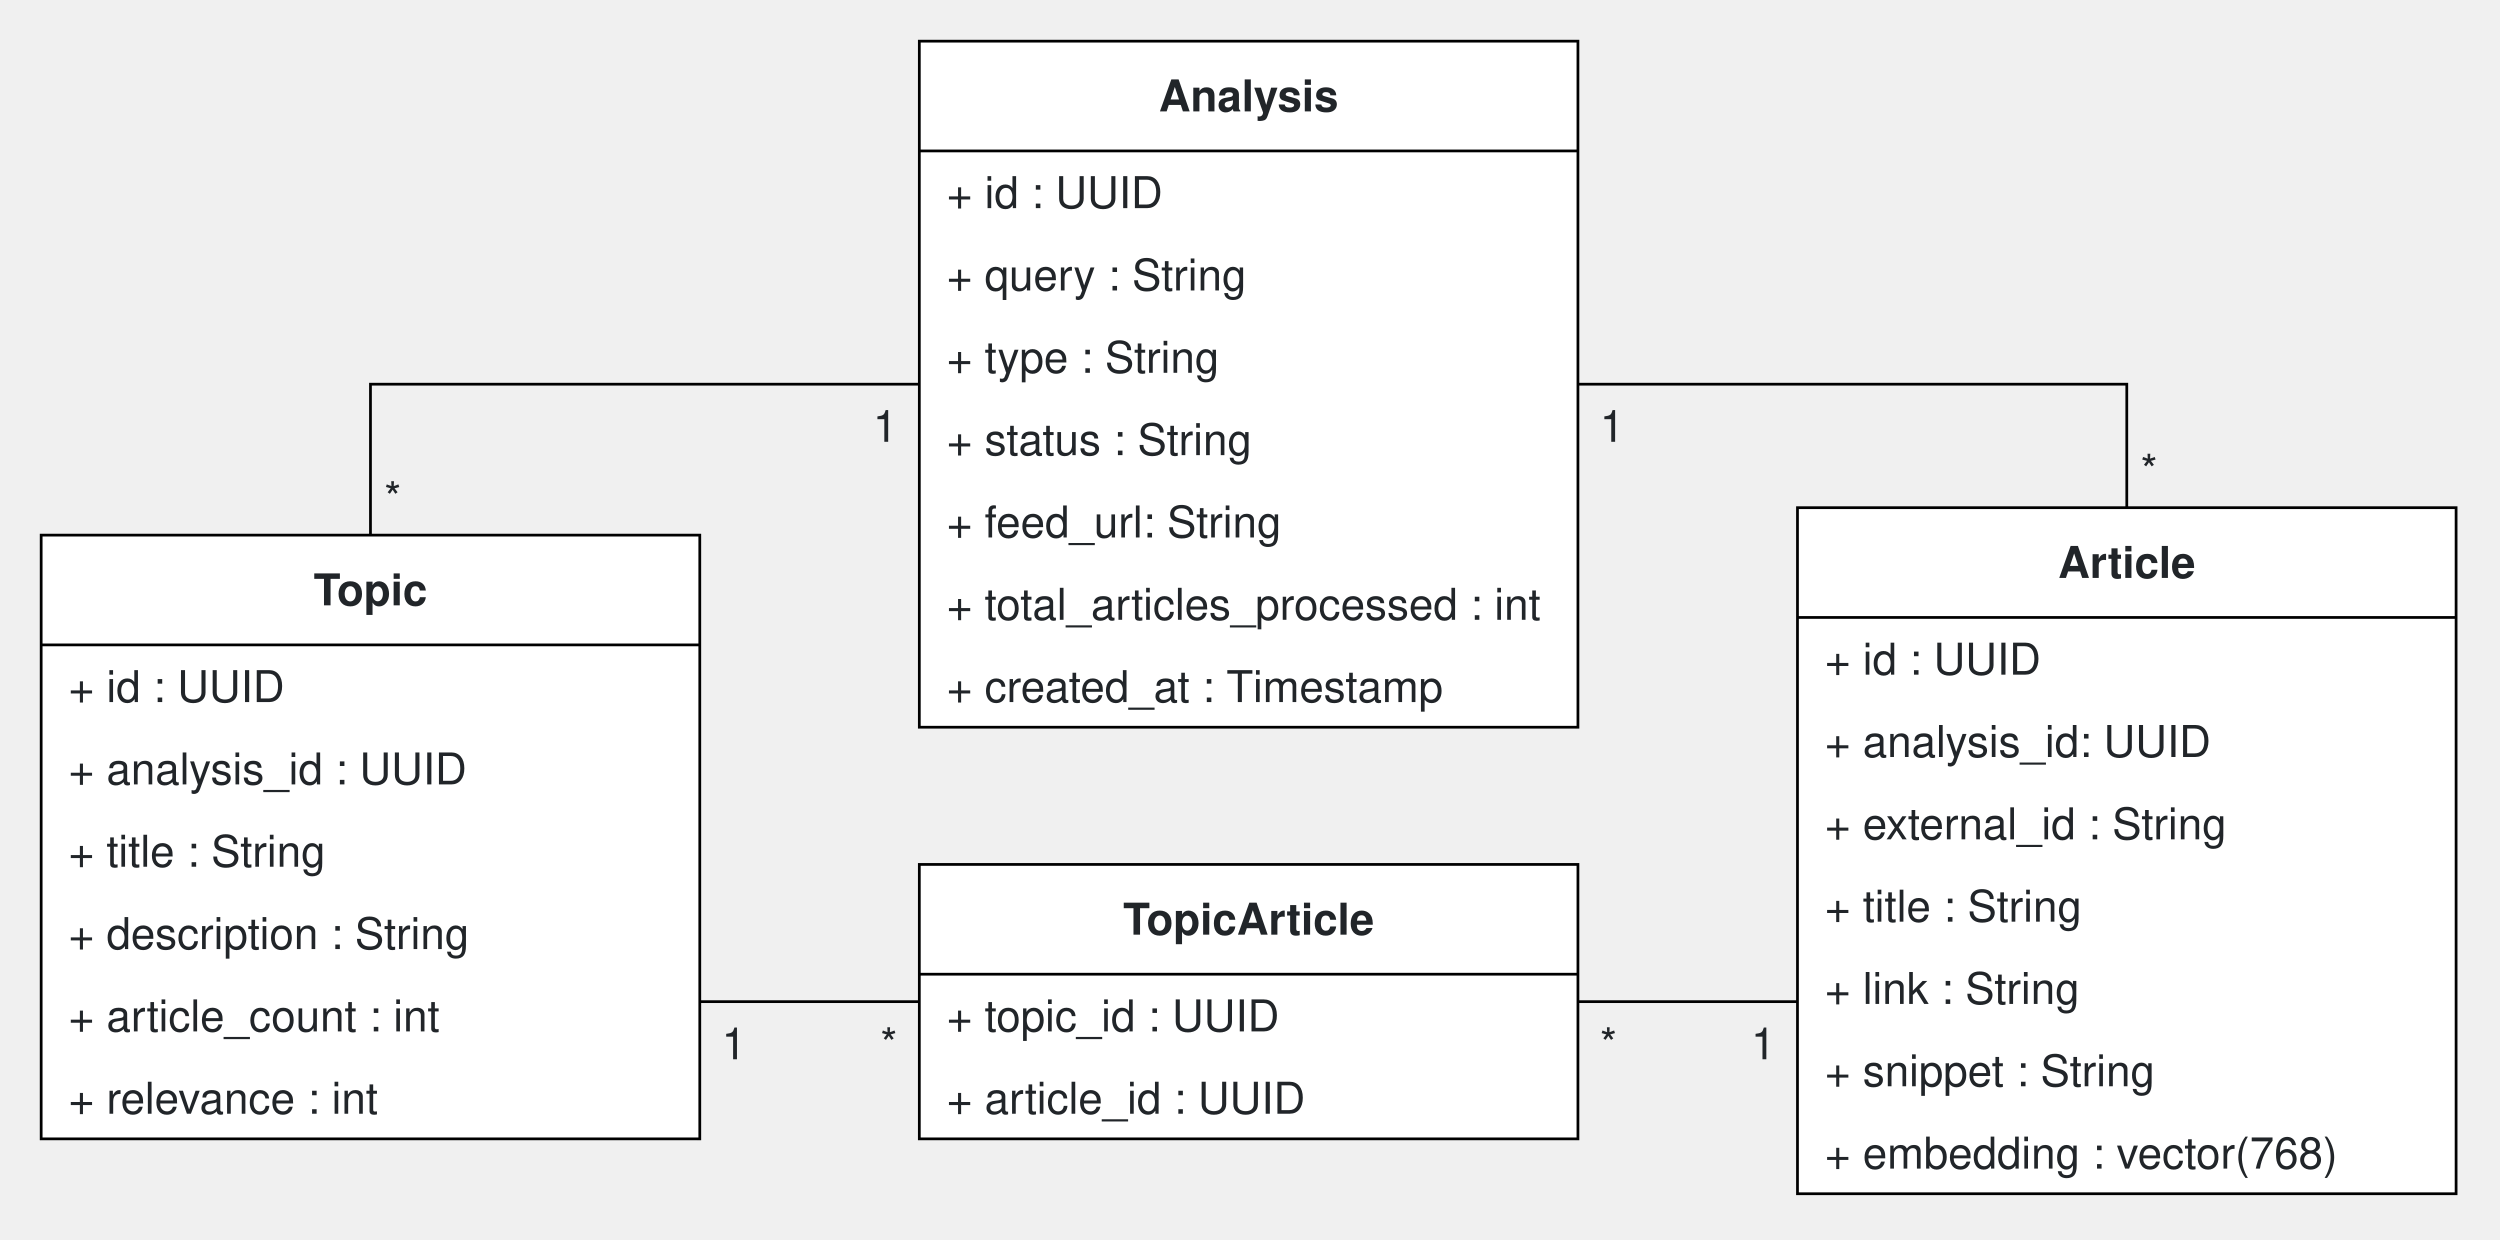
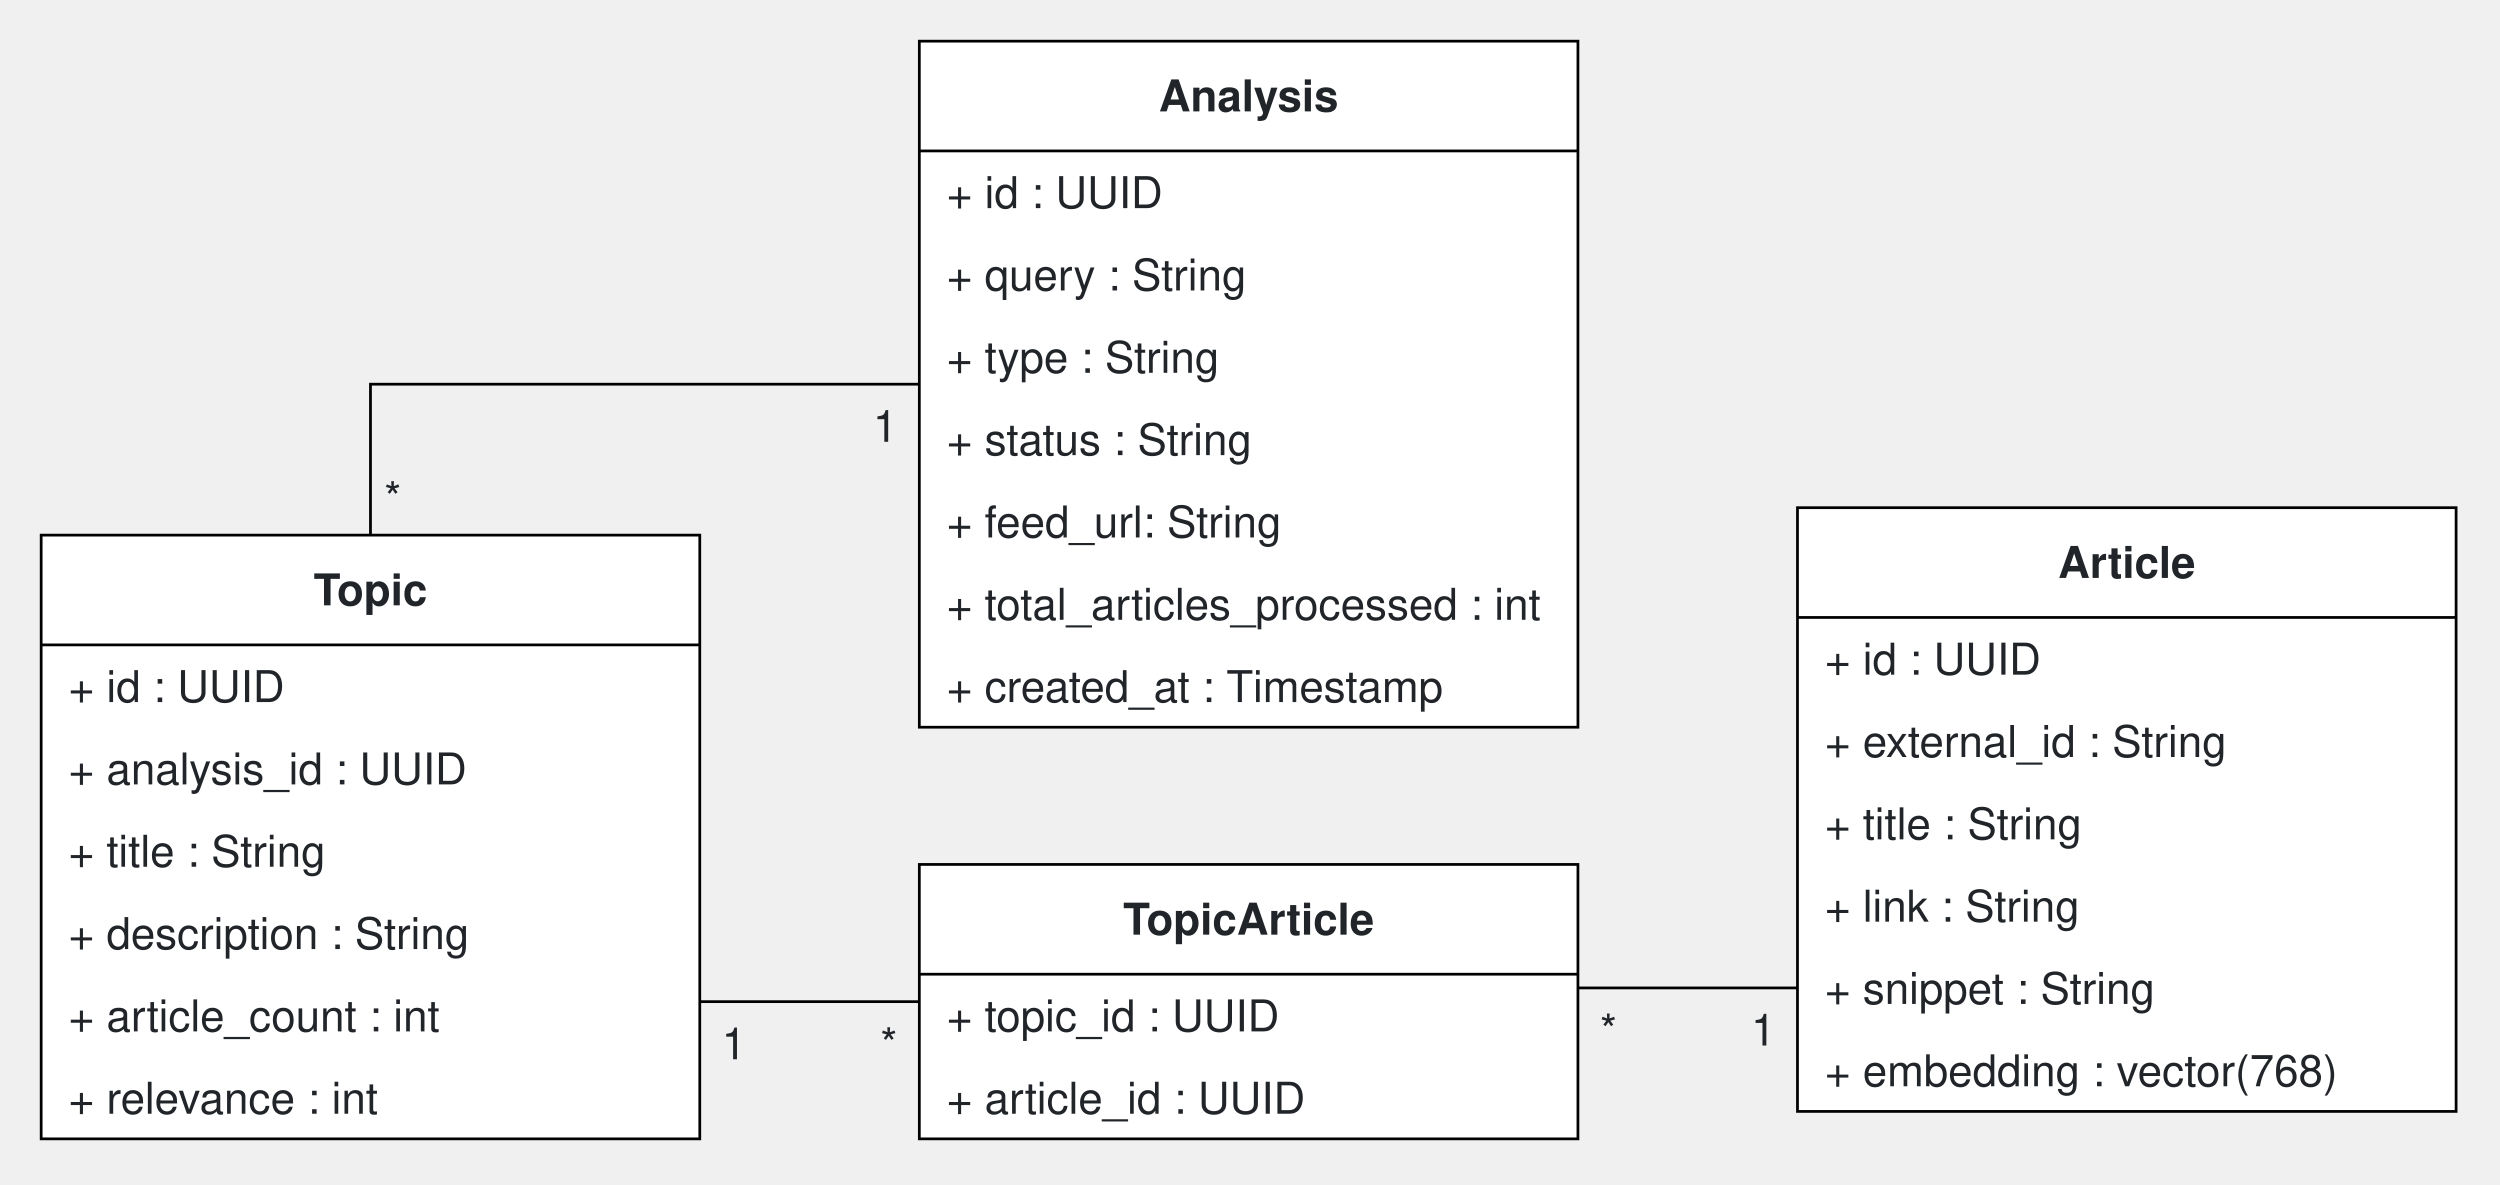
- <svg xmlns="http://www.w3.org/2000/svg" width="911" height="451.5" fill="#ffffff">
+ <svg xmlns="http://www.w3.org/2000/svg" width="911" height="431.5" fill="#ffffff">
  <defs>
    <style>
  text {
    fill: #212529;
    font-family: Helvetica Neue, Helvetica, Arial, sans-serif;
    font-size: 16px;
  }

  marker, text {
    fill-opacity: 1;
  }

  * {
    overflow: visible;
  }
</style>
  </defs>
  <svg x="335" y="15" width="240" height="250" class="Analysis" fill="#ffffff">
    <g>
      <rect width="100%" height="40" stroke="none" fill="white" class="sc-fqkvVR eDtKfR" />
      <rect y="40" width="100%" height="210" stroke="none" fill="white" class="sc-fqkvVR eDtKfR" />
      <svg height="40">
        <text x="50%" y="50%" dominant-baseline="middle" text-anchor="middle" font-weight="bold" pointer-events="none">Analysis</text>
      </svg>
      <svg x="0" y="40.5" width="239" height="30" class="+ id : UUID" fill="#ffffff">
        <g>
          <rect width="100%" height="100%" stroke="none" fill="white" class="sc-fqkvVR eDtKfR" />
          <text x="10" y="50%" dominant-baseline="middle" text-anchor="start" font-weight="normal" pointer-events="none">+ id : UUID</text>
        </g>
      </svg>
      <svg x="0" y="70.5" width="239" height="30" class="+ query : String" fill="#ffffff">
        <g>
          <rect width="100%" height="100%" stroke="none" fill="white" class="sc-fqkvVR eDtKfR" />
          <text x="10" y="50%" dominant-baseline="middle" text-anchor="start" font-weight="normal" pointer-events="none">+ query : String</text>
        </g>
      </svg>
      <svg x="0" y="100.5" width="239" height="30" class="+ type : String " fill="#ffffff">
        <g>
          <rect width="100%" height="100%" stroke="none" fill="white" class="sc-fqkvVR eDtKfR" />
          <text x="10" y="50%" dominant-baseline="middle" text-anchor="start" font-weight="normal" pointer-events="none">+ type : String </text>
        </g>
      </svg>
      <svg x="0" y="130.5" width="239" height="30" class="+ status : String" fill="#ffffff">
        <g>
          <rect width="100%" height="100%" stroke="none" fill="white" class="sc-fqkvVR eDtKfR" />
          <text x="10" y="50%" dominant-baseline="middle" text-anchor="start" font-weight="normal" pointer-events="none">+ status : String</text>
        </g>
      </svg>
      <svg x="0" y="160.5" width="239" height="30" class="+ feed_url: String" fill="#ffffff">
        <g>
          <rect width="100%" height="100%" stroke="none" fill="white" class="sc-fqkvVR eDtKfR" />
          <text x="10" y="50%" dominant-baseline="middle" text-anchor="start" font-weight="normal" pointer-events="none">+ feed_url: String</text>
        </g>
      </svg>
      <svg x="0" y="190.5" width="239" height="30" class="+ total_articles_processed : int" fill="#ffffff">
        <g>
          <rect width="100%" height="100%" stroke="none" fill="white" class="sc-fqkvVR eDtKfR" />
          <text x="10" y="50%" dominant-baseline="middle" text-anchor="start" font-weight="normal" pointer-events="none">+ total_articles_processed : int</text>
        </g>
      </svg>
      <svg x="0" y="220.5" width="239" height="30" class="+ created_at : Timestamp" fill="#ffffff">
        <g>
          <rect width="100%" height="100%" stroke="none" fill="white" class="sc-fqkvVR eDtKfR" />
          <text x="10" y="50%" dominant-baseline="middle" text-anchor="start" font-weight="normal" pointer-events="none">+ created_at : Timestamp</text>
        </g>
      </svg>
      <rect width="100%" height="100%" stroke="black" fill="none" class="sc-fqkvVR jAaomD" />
      <path d="M 0 40 H 240" stroke="black" fill="white" class="sc-gEvEer fkqzOi" />
    </g>
  </svg>
  <svg x="15" y="195" width="240" height="220" class="Topic" fill="#ffffff">
    <g>
      <rect width="100%" height="40" stroke="none" fill="white" class="sc-fqkvVR eDtKfR" />
      <rect y="40" width="100%" height="180" stroke="none" fill="white" class="sc-fqkvVR eDtKfR" />
      <svg height="40">
        <text x="50%" y="50%" dominant-baseline="middle" text-anchor="middle" font-weight="bold" pointer-events="none">Topic</text>
      </svg>
      <svg x="0" y="40.5" width="239" height="30" class="+ id : UUID" fill="#ffffff">
        <g>
          <rect width="100%" height="100%" stroke="none" fill="white" class="sc-fqkvVR eDtKfR" />
          <text x="10" y="50%" dominant-baseline="middle" text-anchor="start" font-weight="normal" pointer-events="none">+ id : UUID</text>
        </g>
      </svg>
      <svg x="0" y="70.5" width="239" height="30" class="+ analysis_id : UUID" fill="#ffffff">
        <g>
          <rect width="100%" height="100%" stroke="none" fill="white" class="sc-fqkvVR eDtKfR" />
          <text x="10" y="50%" dominant-baseline="middle" text-anchor="start" font-weight="normal" pointer-events="none">+ analysis_id : UUID</text>
        </g>
      </svg>
      <svg x="0" y="100.5" width="239" height="30" class="+ title : String" fill="#ffffff">
        <g>
          <rect width="100%" height="100%" stroke="none" fill="white" class="sc-fqkvVR eDtKfR" />
          <text x="10" y="50%" dominant-baseline="middle" text-anchor="start" font-weight="normal" pointer-events="none">+ title : String</text>
        </g>
      </svg>
      <svg x="0" y="130.5" width="239" height="30" class="+ description : String" fill="#ffffff">
        <g>
          <rect width="100%" height="100%" stroke="none" fill="white" class="sc-fqkvVR eDtKfR" />
          <text x="10" y="50%" dominant-baseline="middle" text-anchor="start" font-weight="normal" pointer-events="none">+ description : String</text>
        </g>
      </svg>
      <svg x="0" y="160.5" width="239" height="30" class="+ article_count : int" fill="#ffffff">
        <g>
          <rect width="100%" height="100%" stroke="none" fill="white" class="sc-fqkvVR eDtKfR" />
          <text x="10" y="50%" dominant-baseline="middle" text-anchor="start" font-weight="normal" pointer-events="none">+ article_count : int</text>
        </g>
      </svg>
      <svg x="0" y="190.5" width="239" height="30" class="+ relevance : int" fill="#ffffff">
        <g>
          <rect width="100%" height="100%" stroke="none" fill="white" class="sc-fqkvVR eDtKfR" />
          <text x="10" y="50%" dominant-baseline="middle" text-anchor="start" font-weight="normal" pointer-events="none">+ relevance : int</text>
        </g>
      </svg>
      <rect width="100%" height="100%" stroke="black" fill="none" class="sc-fqkvVR jAaomD" />
      <path d="M 0 40 H 240" stroke="black" fill="white" class="sc-gEvEer fkqzOi" />
    </g>
  </svg>
-   <svg x="655" y="185" width="240" height="250" class="Article" fill="#ffffff">
-     <g>
-       <rect width="100%" height="40" stroke="none" fill="white" class="sc-fqkvVR eDtKfR" />
-       <rect y="40" width="100%" height="210" stroke="none" fill="white" class="sc-fqkvVR eDtKfR" />
+   <svg x="655" y="185" width="240" height="220" class="Article" fill="#ffffff">
+     <g>
+       <rect width="100%" height="40" stroke="none" fill="white" class="sc-fqkvVR eDtKfR" />
+       <rect y="40" width="100%" height="180" stroke="none" fill="white" class="sc-fqkvVR eDtKfR" />
      <svg height="40">
        <text x="50%" y="50%" dominant-baseline="middle" text-anchor="middle" font-weight="bold" pointer-events="none">Article</text>
      </svg>
      <svg x="0" y="40.5" width="239" height="30" class="+ id : UUID" fill="#ffffff">
        <g>
          <rect width="100%" height="100%" stroke="none" fill="white" class="sc-fqkvVR eDtKfR" />
          <text x="10" y="50%" dominant-baseline="middle" text-anchor="start" font-weight="normal" pointer-events="none">+ id : UUID</text>
        </g>
      </svg>
-       <svg x="0" y="70.5" width="239" height="30" class="+ analysis_id: UUID" fill="#ffffff">
-         <g>
-           <rect width="100%" height="100%" stroke="none" fill="white" class="sc-fqkvVR eDtKfR" />
-           <text x="10" y="50%" dominant-baseline="middle" text-anchor="start" font-weight="normal" pointer-events="none">+ analysis_id: UUID</text>
-         </g>
-       </svg>
-       <svg x="0" y="100.5" width="239" height="30" class="+ external_id : String" fill="#ffffff">
+       <svg x="0" y="70.5" width="239" height="30" class="+ external_id : String" fill="#ffffff">
        <g>
          <rect width="100%" height="100%" stroke="none" fill="white" class="sc-fqkvVR eDtKfR" />
          <text x="10" y="50%" dominant-baseline="middle" text-anchor="start" font-weight="normal" pointer-events="none">+ external_id : String</text>
        </g>
      </svg>
-       <svg x="0" y="130.5" width="239" height="30" class="+ title : String" fill="#ffffff">
+       <svg x="0" y="100.5" width="239" height="30" class="+ title : String" fill="#ffffff">
        <g>
          <rect width="100%" height="100%" stroke="none" fill="white" class="sc-fqkvVR eDtKfR" />
          <text x="10" y="50%" dominant-baseline="middle" text-anchor="start" font-weight="normal" pointer-events="none">+ title : String</text>
        </g>
      </svg>
-       <svg x="0" y="160.5" width="239" height="30" class="+ link : String" fill="#ffffff">
+       <svg x="0" y="130.5" width="239" height="30" class="+ link : String" fill="#ffffff">
        <g>
          <rect width="100%" height="100%" stroke="none" fill="white" class="sc-fqkvVR eDtKfR" />
          <text x="10" y="50%" dominant-baseline="middle" text-anchor="start" font-weight="normal" pointer-events="none">+ link : String</text>
        </g>
      </svg>
-       <svg x="0" y="190.5" width="239" height="30" class="+ snippet : String" fill="#ffffff">
+       <svg x="0" y="160.5" width="239" height="30" class="+ snippet : String" fill="#ffffff">
        <g>
          <rect width="100%" height="100%" stroke="none" fill="white" class="sc-fqkvVR eDtKfR" />
          <text x="10" y="50%" dominant-baseline="middle" text-anchor="start" font-weight="normal" pointer-events="none">+ snippet : String</text>
        </g>
      </svg>
-       <svg x="0" y="220.5" width="239" height="30" class="+ embedding : vector(768)" fill="#ffffff">
+       <svg x="0" y="190.5" width="239" height="30" class="+ embedding : vector(768)" fill="#ffffff">
        <g>
          <rect width="100%" height="100%" stroke="none" fill="white" class="sc-fqkvVR eDtKfR" />
          <text x="10" y="50%" dominant-baseline="middle" text-anchor="start" font-weight="normal" pointer-events="none">+ embedding : vector(768)</text>
        </g>
      </svg>
      <rect width="100%" height="100%" stroke="black" fill="none" class="sc-fqkvVR jAaomD" />
      <path d="M 0 40 H 240" stroke="black" fill="white" class="sc-gEvEer fkqzOi" />
    </g>
  </svg>
  <svg x="335" y="315" width="240" height="100" class="TopicArticle" fill="#ffffff">
    <g>
      <rect width="100%" height="40" stroke="none" fill="white" class="sc-fqkvVR eDtKfR" />
      <rect y="40" width="100%" height="60" stroke="none" fill="white" class="sc-fqkvVR eDtKfR" />
      <svg height="40">
        <text x="50%" y="50%" dominant-baseline="middle" text-anchor="middle" font-weight="bold" pointer-events="none">TopicArticle</text>
      </svg>
      <svg x="0" y="40.5" width="239" height="30" class="+ topic_id : UUID" fill="#ffffff">
        <g>
          <rect width="100%" height="100%" stroke="none" fill="white" class="sc-fqkvVR eDtKfR" />
          <text x="10" y="50%" dominant-baseline="middle" text-anchor="start" font-weight="normal" pointer-events="none">+ topic_id : UUID</text>
        </g>
      </svg>
      <svg x="0" y="70.5" width="239" height="30" class="+ article_id : UUID" fill="#ffffff">
        <g>
          <rect width="100%" height="100%" stroke="none" fill="white" class="sc-fqkvVR eDtKfR" />
          <text x="10" y="50%" dominant-baseline="middle" text-anchor="start" font-weight="normal" pointer-events="none">+ article_id : UUID</text>
        </g>
      </svg>
      <rect width="100%" height="100%" stroke="black" fill="none" class="sc-fqkvVR jAaomD" />
      <path d="M 0 40 H 240" stroke="black" fill="white" class="sc-gEvEer fkqzOi" />
    </g>
  </svg>
-   <svg x="575" y="355" width="80" height="48" class="" fill="#ffffff">
+   <svg x="575" y="350" width="80" height="48" class="" fill="#ffffff">
    <g>
      <polyline points="0 10,80 10" stroke-width="1" marker-end="url(#marker-d361bb8e-b060-413c-861f-63af610b5ea9)" stroke="black" fill="none" class="sc-aXZVg eMElBf" />
      <text x="8" y="10" dy="21" text-anchor="start" pointer-events="none">*</text>
      <text x="72" y="10" dy="21" text-anchor="end" pointer-events="none">1</text>
      <text x="8" y="10" dy="-10" text-anchor="start" pointer-events="none" />
      <text x="72" y="10" dy="-10" text-anchor="end" pointer-events="none" />
    </g>
  </svg>
  <svg x="255" y="355" width="80" height="48" class="" fill="#ffffff">
    <g>
      <polyline points="80 10,0 10" stroke-width="1" marker-end="url(#marker-f905aede-7609-4399-aab1-bc05b9827a68)" stroke="black" fill="none" class="sc-aXZVg eMElBf" />
      <text x="72" y="10" dy="21" text-anchor="end" pointer-events="none">*</text>
      <text x="8" y="10" dy="21" text-anchor="start" pointer-events="none">1</text>
      <text x="72" y="10" dy="-10" text-anchor="end" pointer-events="none" />
      <text x="8" y="10" dy="-10" text-anchor="start" pointer-events="none" />
    </g>
  </svg>
  <svg x="130" y="130" width="205" height="74" class="" fill="#ffffff">
    <g>
      <polyline points="5 65,5 10,205 10" stroke-width="1" marker-end="url(#marker-01fd707d-6d96-4b37-9b17-1800e561c57c)" stroke="black" fill="none" class="sc-aXZVg eMElBf" />
      <text x="5" y="57" dx="5" text-anchor="start" pointer-events="none">*</text>
      <text x="197" y="10" dy="21" text-anchor="end" pointer-events="none">1</text>
      <text x="5" y="57" dx="-5" text-anchor="end" pointer-events="none" />
      <text x="197" y="10" dy="-10" text-anchor="end" pointer-events="none" />
    </g>
  </svg>
-   <svg x="575" y="130" width="212" height="64" class="" fill="#ffffff">
-     <g>
-       <polyline points="0 10,200 10,200 55" stroke-width="1" marker-end="url(#marker-7ebbdc6d-1e76-4d0c-9c8a-e6f9094d10be)" stroke="black" fill="none" class="sc-aXZVg eMElBf" />
-       <text x="8" y="10" dy="21" text-anchor="start" pointer-events="none">1</text>
-       <text x="200" y="47" dx="5" text-anchor="start" pointer-events="none">*</text>
-       <text x="8" y="10" dy="-10" text-anchor="start" pointer-events="none" />
-       <text x="200" y="47" dx="-5" text-anchor="end" pointer-events="none" />
-     </g>
-   </svg>
</svg>
